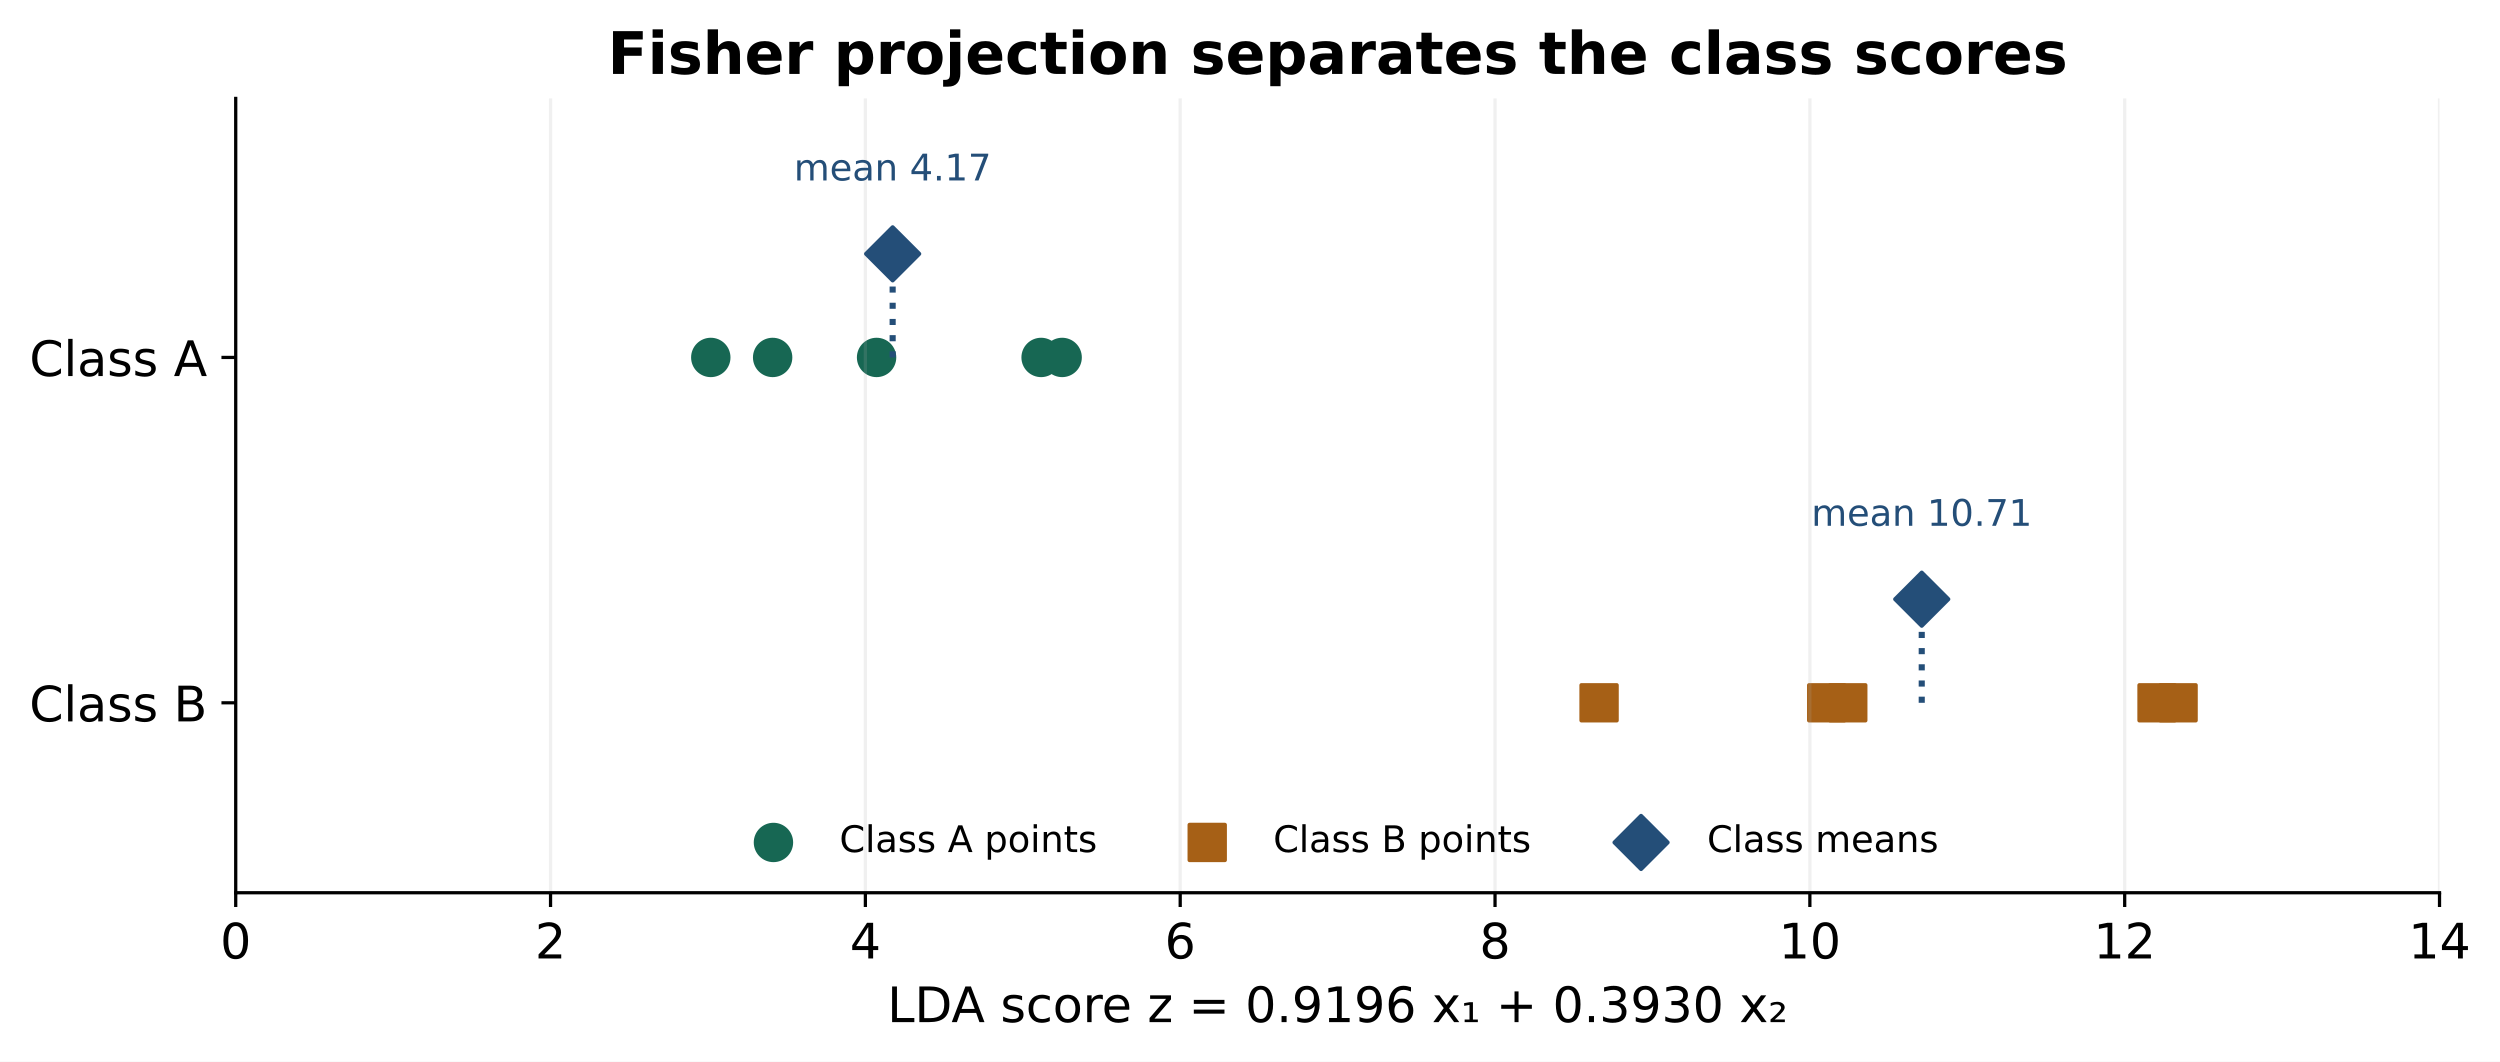
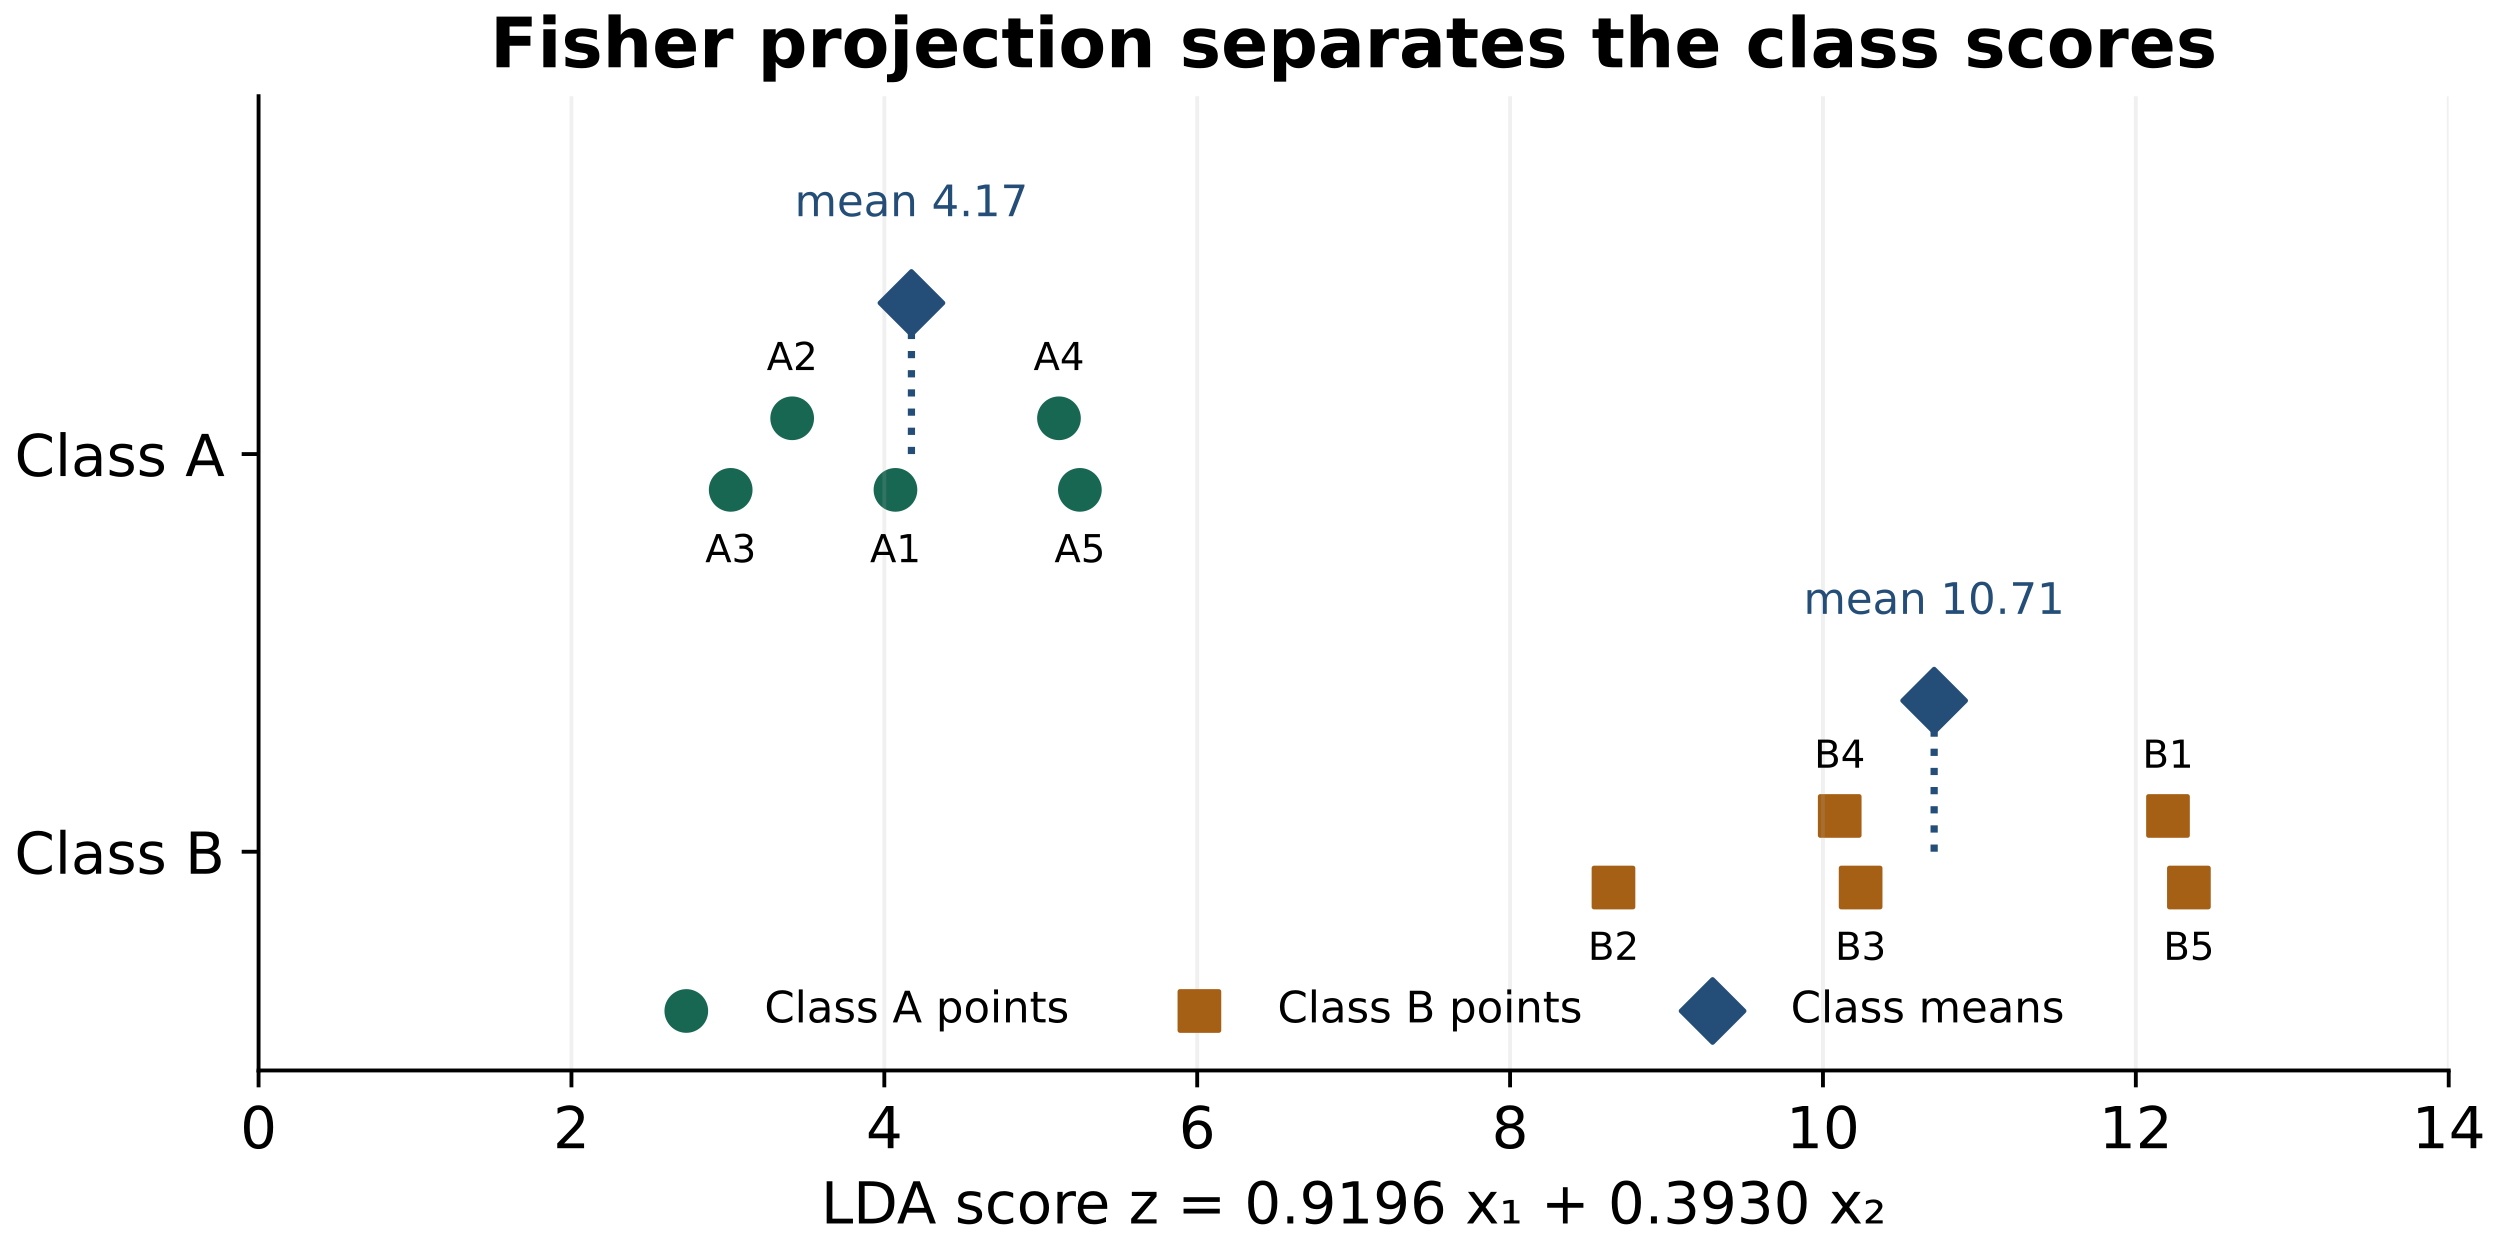
- <svg xmlns="http://www.w3.org/2000/svg" xmlns:xlink="http://www.w3.org/1999/xlink" width="613.2pt" height="260.4pt" viewBox="0 0 613.2 260.4" version="1.1">
+ <svg xmlns="http://www.w3.org/2000/svg" xmlns:xlink="http://www.w3.org/1999/xlink" width="518.4pt" height="259.2pt" viewBox="0 0 518.4 259.2" version="1.1">
  <defs>
    <style type="text/css">*{stroke-linejoin: round; stroke-linecap: butt}</style>
  </defs>
  <g id="figure_1">
    <g id="patch_1">
-       <path d="M 0 260.4 L 613.2 260.4 L 613.2 0 L 0 0 z " style="fill: #ffffff" />
+       <path d="M 0 259.2 L 518.4 259.2 L 518.4 0 L 0 0 z " style="fill: #ffffff" />
    </g>
    <g id="axes_1">
      <g id="patch_2">
-         <path d="M 57.816 218.972 L 598.365 218.972 L 598.365 24.142 L 57.816 24.142 z " style="fill: #ffffff" />
-       </g>
-       <g id="PathCollection_1">
+         <path d="M 53.616 221.972 L 507.765 221.972 L 507.765 19.942 L 53.616 19.942 z " style="fill: #ffffff" />
+       </g>
+       <g id="lda-scores-A">
        <defs>
-           <path id="m2f8c4eff22" d="M 0 4.33 C 1.148 4.33 2.25 3.874 3.062 3.062 C 3.874 2.25 4.33 1.148 4.33 0 C 4.33 -1.148 3.874 -2.25 3.062 -3.062 C 2.25 -3.874 1.148 -4.33 0 -4.33 C -1.148 -4.33 -2.25 -3.874 -3.062 -3.062 C -3.874 -2.25 -4.33 -1.148 -4.33 0 C -4.33 1.148 -3.874 2.25 -3.062 3.062 C -2.25 3.874 -1.148 4.33 0 4.33 z " style="stroke: #176753" />
+           <path id="m54fb3b9756" d="M 0 4.031 C 1.069 4.031 2.094 3.606 2.85 2.85 C 3.606 2.094 4.031 1.069 4.031 0 C 4.031 -1.069 3.606 -2.094 2.85 -2.85 C 2.094 -3.606 1.069 -4.031 0 -4.031 C -1.069 -4.031 -2.094 -3.606 -2.85 -2.85 C -3.606 -2.094 -4.031 -1.069 -4.031 0 C -4.031 1.069 -3.606 2.094 -2.85 2.85 C -2.094 3.606 -1.069 4.031 0 4.031 z " style="stroke: #176753" />
        </defs>
-         <g clip-path="url(#p75c4b25841)">
-           <use xlink:href="#m2f8c4eff22" x="215.007" y="87.673" style="fill: #176753; stroke: #176753" />
-           <use xlink:href="#m2f8c4eff22" x="189.514" y="87.673" style="fill: #176753; stroke: #176753" />
-           <use xlink:href="#m2f8c4eff22" x="174.342" y="87.673" style="fill: #176753; stroke: #176753" />
-           <use xlink:href="#m2f8c4eff22" x="255.363" y="87.673" style="fill: #176753; stroke: #176753" />
-           <use xlink:href="#m2f8c4eff22" x="260.523" y="87.673" style="fill: #176753; stroke: #176753" />
-         </g>
-       </g>
-       <g id="PathCollection_2">
+         <g clip-path="url(#pcd2cc76ef2)">
+           <use xlink:href="#m54fb3b9756" x="185.682" y="101.579" style="fill: #176753; stroke: #176753" />
+           <use xlink:href="#m54fb3b9756" x="164.264" y="86.736" style="fill: #176753; stroke: #176753" />
+           <use xlink:href="#m54fb3b9756" x="151.517" y="101.579" style="fill: #176753; stroke: #176753" />
+           <use xlink:href="#m54fb3b9756" x="219.588" y="86.736" style="fill: #176753; stroke: #176753" />
+           <use xlink:href="#m54fb3b9756" x="223.923" y="101.579" style="fill: #176753; stroke: #176753" />
+         </g>
+       </g>
+       <g id="lda-scores-B">
        <defs>
-           <path id="mcf3ab66c9f" d="M -4.33 4.33 L 4.33 4.33 L 4.33 -4.33 L -4.33 -4.33 z " style="stroke: #a66016" />
+           <path id="mc86194b123" d="M -4.031 4.031 L 4.031 4.031 L 4.031 -4.031 L -4.031 -4.031 z " style="stroke: #a66016" />
        </defs>
-         <g clip-path="url(#p75c4b25841)">
-           <use xlink:href="#mcf3ab66c9f" x="529.08" y="172.382" style="fill: #a66016; stroke: #a66016" />
-           <use xlink:href="#mcf3ab66c9f" x="392.221" y="172.382" style="fill: #a66016; stroke: #a66016" />
-           <use xlink:href="#mcf3ab66c9f" x="453.219" y="172.382" style="fill: #a66016; stroke: #a66016" />
-           <use xlink:href="#mcf3ab66c9f" x="448.059" y="172.382" style="fill: #a66016; stroke: #a66016" />
-           <use xlink:href="#mcf3ab66c9f" x="534.24" y="172.382" style="fill: #a66016; stroke: #a66016" />
+         <g clip-path="url(#pcd2cc76ef2)">
+           <use xlink:href="#mc86194b123" x="449.554" y="169.197" style="fill: #a66016; stroke: #a66016" />
+           <use xlink:href="#mc86194b123" x="334.571" y="184.04" style="fill: #a66016; stroke: #a66016" />
+           <use xlink:href="#mc86194b123" x="385.819" y="184.04" style="fill: #a66016; stroke: #a66016" />
+           <use xlink:href="#mc86194b123" x="381.483" y="169.197" style="fill: #a66016; stroke: #a66016" />
+           <use xlink:href="#mc86194b123" x="453.89" y="184.04" style="fill: #a66016; stroke: #a66016" />
        </g>
      </g>
      <g id="matplotlib.axis_1">
        <g id="xtick_1">
          <g id="line2d_1">
-             <path d="M 57.816 218.972 L 57.816 24.142 " clip-path="url(#p75c4b25841)" style="fill: none; stroke: #b0b0b0; stroke-opacity: 0.18; stroke-width: 0.8; stroke-linecap: square" />
+             <path d="M 53.616 221.972 L 53.616 19.942 " clip-path="url(#pcd2cc76ef2)" style="fill: none; stroke: #b0b0b0; stroke-opacity: 0.18; stroke-width: 0.8; stroke-linecap: square" />
          </g>
          <g id="line2d_2">
            <defs>
              <path id="mdc256f2c0b" d="M 0 0 L 0 3.5 " style="stroke: #000000; stroke-width: 0.8" />
            </defs>
            <g>
-               <use xlink:href="#mdc256f2c0b" x="57.816" y="218.972" style="stroke: #000000; stroke-width: 0.8" />
+               <use xlink:href="#mdc256f2c0b" x="53.616" y="221.972" style="stroke: #000000; stroke-width: 0.8" />
            </g>
          </g>
          <g id="text_1">
-             <text style="font: 12px 'DejaVu Sans'; text-anchor: middle" x="57.816" y="235.09" transform="rotate(-0 57.81625 235.0901)">0</text>
+             <text style="font: 12px 'DejaVu Sans'; text-anchor: middle" x="53.616" y="238.09" transform="rotate(-0 53.61649 238.0904)">0</text>
          </g>
        </g>
        <g id="xtick_2">
          <g id="line2d_3">
-             <path d="M 135.037 218.972 L 135.037 24.142 " clip-path="url(#p75c4b25841)" style="fill: none; stroke: #b0b0b0; stroke-opacity: 0.18; stroke-width: 0.8; stroke-linecap: square" />
+             <path d="M 118.495 221.972 L 118.495 19.942 " clip-path="url(#pcd2cc76ef2)" style="fill: none; stroke: #b0b0b0; stroke-opacity: 0.18; stroke-width: 0.8; stroke-linecap: square" />
          </g>
          <g id="line2d_4">
            <g>
-               <use xlink:href="#mdc256f2c0b" x="135.037" y="218.972" style="stroke: #000000; stroke-width: 0.8" />
+               <use xlink:href="#mdc256f2c0b" x="118.495" y="221.972" style="stroke: #000000; stroke-width: 0.8" />
            </g>
          </g>
          <g id="text_2">
-             <text style="font: 12px 'DejaVu Sans'; text-anchor: middle" x="135.037" y="235.09" transform="rotate(-0 135.0374 235.0901)">2</text>
+             <text style="font: 12px 'DejaVu Sans'; text-anchor: middle" x="118.495" y="238.09" transform="rotate(-0 118.4948 238.0904)">2</text>
          </g>
        </g>
        <g id="xtick_3">
          <g id="line2d_5">
-             <path d="M 212.259 218.972 L 212.259 24.142 " clip-path="url(#p75c4b25841)" style="fill: none; stroke: #b0b0b0; stroke-opacity: 0.18; stroke-width: 0.8; stroke-linecap: square" />
+             <path d="M 183.373 221.972 L 183.373 19.942 " clip-path="url(#pcd2cc76ef2)" style="fill: none; stroke: #b0b0b0; stroke-opacity: 0.18; stroke-width: 0.8; stroke-linecap: square" />
          </g>
          <g id="line2d_6">
            <g>
-               <use xlink:href="#mdc256f2c0b" x="212.259" y="218.972" style="stroke: #000000; stroke-width: 0.8" />
+               <use xlink:href="#mdc256f2c0b" x="183.373" y="221.972" style="stroke: #000000; stroke-width: 0.8" />
            </g>
          </g>
          <g id="text_3">
-             <text style="font: 12px 'DejaVu Sans'; text-anchor: middle" x="212.259" y="235.09" transform="rotate(-0 212.2586 235.0901)">4</text>
+             <text style="font: 12px 'DejaVu Sans'; text-anchor: middle" x="183.373" y="238.09" transform="rotate(-0 183.3731 238.0904)">4</text>
          </g>
        </g>
        <g id="xtick_4">
          <g id="line2d_7">
-             <path d="M 289.48 218.972 L 289.48 24.142 " clip-path="url(#p75c4b25841)" style="fill: none; stroke: #b0b0b0; stroke-opacity: 0.18; stroke-width: 0.8; stroke-linecap: square" />
+             <path d="M 248.251 221.972 L 248.251 19.942 " clip-path="url(#pcd2cc76ef2)" style="fill: none; stroke: #b0b0b0; stroke-opacity: 0.18; stroke-width: 0.8; stroke-linecap: square" />
          </g>
          <g id="line2d_8">
            <g>
-               <use xlink:href="#mdc256f2c0b" x="289.48" y="218.972" style="stroke: #000000; stroke-width: 0.8" />
+               <use xlink:href="#mdc256f2c0b" x="248.251" y="221.972" style="stroke: #000000; stroke-width: 0.8" />
            </g>
          </g>
          <g id="text_4">
-             <text style="font: 12px 'DejaVu Sans'; text-anchor: middle" x="289.48" y="235.09" transform="rotate(-0 289.4798 235.0901)">6</text>
+             <text style="font: 12px 'DejaVu Sans'; text-anchor: middle" x="248.251" y="238.09" transform="rotate(-0 248.2515 238.0904)">6</text>
          </g>
        </g>
        <g id="xtick_5">
          <g id="line2d_9">
-             <path d="M 366.701 218.972 L 366.701 24.142 " clip-path="url(#p75c4b25841)" style="fill: none; stroke: #b0b0b0; stroke-opacity: 0.18; stroke-width: 0.8; stroke-linecap: square" />
+             <path d="M 313.13 221.972 L 313.13 19.942 " clip-path="url(#pcd2cc76ef2)" style="fill: none; stroke: #b0b0b0; stroke-opacity: 0.18; stroke-width: 0.8; stroke-linecap: square" />
          </g>
          <g id="line2d_10">
            <g>
-               <use xlink:href="#mdc256f2c0b" x="366.701" y="218.972" style="stroke: #000000; stroke-width: 0.8" />
+               <use xlink:href="#mdc256f2c0b" x="313.13" y="221.972" style="stroke: #000000; stroke-width: 0.8" />
            </g>
          </g>
          <g id="text_5">
-             <text style="font: 12px 'DejaVu Sans'; text-anchor: middle" x="366.701" y="235.09" transform="rotate(-0 366.701 235.0901)">8</text>
+             <text style="font: 12px 'DejaVu Sans'; text-anchor: middle" x="313.13" y="238.09" transform="rotate(-0 313.1298 238.0904)">8</text>
          </g>
        </g>
        <g id="xtick_6">
          <g id="line2d_11">
-             <path d="M 443.922 218.972 L 443.922 24.142 " clip-path="url(#p75c4b25841)" style="fill: none; stroke: #b0b0b0; stroke-opacity: 0.18; stroke-width: 0.8; stroke-linecap: square" />
+             <path d="M 378.008 221.972 L 378.008 19.942 " clip-path="url(#pcd2cc76ef2)" style="fill: none; stroke: #b0b0b0; stroke-opacity: 0.18; stroke-width: 0.8; stroke-linecap: square" />
          </g>
          <g id="line2d_12">
            <g>
-               <use xlink:href="#mdc256f2c0b" x="443.922" y="218.972" style="stroke: #000000; stroke-width: 0.8" />
+               <use xlink:href="#mdc256f2c0b" x="378.008" y="221.972" style="stroke: #000000; stroke-width: 0.8" />
            </g>
          </g>
          <g id="text_6">
-             <text style="font: 12px 'DejaVu Sans'; text-anchor: middle" x="443.922" y="235.09" transform="rotate(-0 443.9222 235.0901)">10</text>
+             <text style="font: 12px 'DejaVu Sans'; text-anchor: middle" x="378.008" y="238.09" transform="rotate(-0 378.0081 238.0904)">10</text>
          </g>
        </g>
        <g id="xtick_7">
          <g id="line2d_13">
-             <path d="M 521.143 218.972 L 521.143 24.142 " clip-path="url(#p75c4b25841)" style="fill: none; stroke: #b0b0b0; stroke-opacity: 0.18; stroke-width: 0.8; stroke-linecap: square" />
+             <path d="M 442.886 221.972 L 442.886 19.942 " clip-path="url(#pcd2cc76ef2)" style="fill: none; stroke: #b0b0b0; stroke-opacity: 0.18; stroke-width: 0.8; stroke-linecap: square" />
          </g>
          <g id="line2d_14">
            <g>
-               <use xlink:href="#mdc256f2c0b" x="521.143" y="218.972" style="stroke: #000000; stroke-width: 0.8" />
+               <use xlink:href="#mdc256f2c0b" x="442.886" y="221.972" style="stroke: #000000; stroke-width: 0.8" />
            </g>
          </g>
          <g id="text_7">
-             <text style="font: 12px 'DejaVu Sans'; text-anchor: middle" x="521.143" y="235.09" transform="rotate(-0 521.1433 235.0901)">12</text>
+             <text style="font: 12px 'DejaVu Sans'; text-anchor: middle" x="442.886" y="238.09" transform="rotate(-0 442.8864 238.0904)">12</text>
          </g>
        </g>
        <g id="xtick_8">
          <g id="line2d_15">
-             <path d="M 598.365 218.972 L 598.365 24.142 " clip-path="url(#p75c4b25841)" style="fill: none; stroke: #b0b0b0; stroke-opacity: 0.18; stroke-width: 0.8; stroke-linecap: square" />
+             <path d="M 507.765 221.972 L 507.765 19.942 " clip-path="url(#pcd2cc76ef2)" style="fill: none; stroke: #b0b0b0; stroke-opacity: 0.18; stroke-width: 0.8; stroke-linecap: square" />
          </g>
          <g id="line2d_16">
            <g>
-               <use xlink:href="#mdc256f2c0b" x="598.365" y="218.972" style="stroke: #000000; stroke-width: 0.8" />
+               <use xlink:href="#mdc256f2c0b" x="507.765" y="221.972" style="stroke: #000000; stroke-width: 0.8" />
            </g>
          </g>
          <g id="text_8">
-             <text style="font: 12px 'DejaVu Sans'; text-anchor: middle" x="598.365" y="235.09" transform="rotate(-0 598.3645 235.0901)">14</text>
+             <text style="font: 12px 'DejaVu Sans'; text-anchor: middle" x="507.765" y="238.09" transform="rotate(-0 507.7648 238.0904)">14</text>
          </g>
        </g>
        <g id="text_9">
-           <text style="font: 12px 'DejaVu Sans'; text-anchor: middle" x="328.09" y="250.704" transform="rotate(-0 328.0904 250.7039)">LDA score z = 0.9196 x₁ + 0.3930 x₂</text>
+           <text style="font: 12px 'DejaVu Sans'; text-anchor: middle" x="280.691" y="253.704" transform="rotate(-0 280.6906 253.7041)">LDA score z = 0.9196 x₁ + 0.3930 x₂</text>
        </g>
      </g>
      <g id="matplotlib.axis_2">
        <g id="ytick_1">
          <g id="line2d_17">
            <defs>
              <path id="m7b64829450" d="M 0 0 L -3.5 0 " style="stroke: #000000; stroke-width: 0.8" />
            </defs>
            <g>
-               <use xlink:href="#m7b64829450" x="57.816" y="172.382" style="stroke: #000000; stroke-width: 0.8" />
+               <use xlink:href="#m7b64829450" x="53.616" y="176.619" style="stroke: #000000; stroke-width: 0.8" />
            </g>
          </g>
          <g id="text_10">
-             <text style="font: 12px 'DejaVu Sans'; text-anchor: end" x="50.816" y="176.941" transform="rotate(-0 50.81625 176.9412)">Class B</text>
+             <text style="font: 12px 'DejaVu Sans'; text-anchor: end" x="46.616" y="181.178" transform="rotate(-0 46.61649 181.1776)">Class B</text>
          </g>
        </g>
        <g id="ytick_2">
          <g id="line2d_18">
            <g>
-               <use xlink:href="#m7b64829450" x="57.816" y="87.673" style="stroke: #000000; stroke-width: 0.8" />
+               <use xlink:href="#m7b64829450" x="53.616" y="94.157" style="stroke: #000000; stroke-width: 0.8" />
            </g>
          </g>
          <g id="text_11">
-             <text style="font: 12px 'DejaVu Sans'; text-anchor: end" x="50.816" y="92.232" transform="rotate(-0 50.81625 92.23242)">Class A</text>
+             <text style="font: 12px 'DejaVu Sans'; text-anchor: end" x="46.616" y="98.716" transform="rotate(-0 46.61649 98.71625)">Class A</text>
          </g>
        </g>
      </g>
      <g id="LineCollection_1">
-         <path d="M 218.95 87.673 L 218.95 62.261 " clip-path="url(#p75c4b25841)" style="fill: none; stroke-dasharray: 1.5,2.475; stroke-dashoffset: 0; stroke: #244e78; stroke-width: 1.5" />
+         <path d="M 188.995 94.157 L 188.995 62.822 " clip-path="url(#pcd2cc76ef2)" style="fill: none; stroke-dasharray: 1.5,2.475; stroke-dashoffset: 0; stroke: #244e78; stroke-width: 1.5" />
      </g>
      <g id="LineCollection_2">
-         <path d="M 471.364 172.382 L 471.364 146.97 " clip-path="url(#p75c4b25841)" style="fill: none; stroke-dasharray: 1.5,2.475; stroke-dashoffset: 0; stroke: #244e78; stroke-width: 1.5" />
+         <path d="M 401.064 176.619 L 401.064 145.283 " clip-path="url(#pcd2cc76ef2)" style="fill: none; stroke-dasharray: 1.5,2.475; stroke-dashoffset: 0; stroke: #244e78; stroke-width: 1.5" />
      </g>
      <g id="patch_3">
-         <path d="M 57.816 218.972 L 57.816 24.142 " style="fill: none; stroke: #000000; stroke-width: 0.8; stroke-linejoin: miter; stroke-linecap: square" />
+         <path d="M 53.616 221.972 L 53.616 19.942 " style="fill: none; stroke: #000000; stroke-width: 0.8; stroke-linejoin: miter; stroke-linecap: square" />
      </g>
      <g id="patch_4">
-         <path d="M 57.816 218.972 L 598.365 218.972 " style="fill: none; stroke: #000000; stroke-width: 0.8; stroke-linejoin: miter; stroke-linecap: square" />
+         <path d="M 53.616 221.972 L 507.765 221.972 " style="fill: none; stroke: #000000; stroke-width: 0.8; stroke-linejoin: miter; stroke-linecap: square" />
      </g>
      <g id="text_12">
-         <text style="fill: #244e78; font: 9px 'DejaVu Sans'; text-anchor: middle" x="218.95" y="44.261" transform="rotate(-0 218.9499 44.26072)">mean 4.17</text>
+         <text style="font: 8px 'DejaVu Sans'; text-anchor: middle" x="185.682" y="116.579" transform="rotate(-0 185.6824 116.5787)">A1</text>
      </g>
      <g id="text_13">
-         <text style="fill: #244e78; font: 9px 'DejaVu Sans'; text-anchor: middle" x="471.364" y="128.97" transform="rotate(-0 471.3638 128.9695)">mean 10.71</text>
+         <text style="font: 8px 'DejaVu Sans'; text-anchor: middle" x="164.264" y="76.736" transform="rotate(-0 164.264 76.73567)">A2</text>
      </g>
      <g id="text_14">
-         <text style="font: 700 14.4px 'DejaVu Sans'; text-anchor: middle" x="328.09" y="18.142" transform="rotate(-0 328.0904 18.14175)">Fisher projection separates the class scores</text>
-       </g>
-       <g id="PathCollection_3">
+         <text style="font: 8px 'DejaVu Sans'; text-anchor: middle" x="151.517" y="116.579" transform="rotate(-0 151.517 116.5787)">A3</text>
+       </g>
+       <g id="text_15">
+         <text style="font: 8px 'DejaVu Sans'; text-anchor: middle" x="219.588" y="76.736" transform="rotate(-0 219.5877 76.73567)">A4</text>
+       </g>
+       <g id="text_16">
+         <text style="font: 8px 'DejaVu Sans'; text-anchor: middle" x="223.923" y="116.579" transform="rotate(-0 223.9235 116.5787)">A5</text>
+       </g>
+       <g id="text_17">
+         <text style="font: 8px 'DejaVu Sans'; text-anchor: middle" x="449.554" y="159.197" transform="rotate(-0 449.5542 159.197)">B1</text>
+       </g>
+       <g id="text_18">
+         <text style="font: 8px 'DejaVu Sans'; text-anchor: middle" x="334.571" y="199.04" transform="rotate(-0 334.571 199.04)">B2</text>
+       </g>
+       <g id="text_19">
+         <text style="font: 8px 'DejaVu Sans'; text-anchor: middle" x="385.819" y="199.04" transform="rotate(-0 385.8191 199.04)">B3</text>
+       </g>
+       <g id="text_20">
+         <text style="font: 8px 'DejaVu Sans'; text-anchor: middle" x="381.483" y="159.197" transform="rotate(-0 381.4834 159.197)">B4</text>
+       </g>
+       <g id="text_21">
+         <text style="font: 8px 'DejaVu Sans'; text-anchor: middle" x="453.89" y="199.04" transform="rotate(-0 453.8899 199.04)">B5</text>
+       </g>
+       <g id="text_22">
+         <text style="fill: #244e78; font: 9px 'DejaVu Sans'; text-anchor: middle" x="188.995" y="44.822" transform="rotate(-0 188.9949 44.82188)">mean 4.17</text>
+       </g>
+       <g id="text_23">
+         <text style="fill: #244e78; font: 9px 'DejaVu Sans'; text-anchor: middle" x="401.064" y="127.283" transform="rotate(-0 401.0635 127.2832)">mean 10.71</text>
+       </g>
+       <g id="text_24">
+         <text style="font: 700 14.4px 'DejaVu Sans'; text-anchor: middle" x="280.691" y="13.942" transform="rotate(-0 280.6906 13.94199)">Fisher projection separates the class scores</text>
+       </g>
+       <g id="lda-score-means">
        <defs>
          <path id="m395323d1fb" d="M -0 6.519 L 6.519 0 L 0 -6.519 L -6.519 -0 z " style="stroke: #244e78" />
        </defs>
-         <g clip-path="url(#p75c4b25841)">
-           <use xlink:href="#m395323d1fb" x="218.95" y="62.261" style="fill: #244e78; stroke: #244e78" />
-           <use xlink:href="#m395323d1fb" x="471.364" y="146.97" style="fill: #244e78; stroke: #244e78" />
+         <g clip-path="url(#pcd2cc76ef2)">
+           <use xlink:href="#m395323d1fb" x="188.995" y="62.822" style="fill: #244e78; stroke: #244e78" />
+           <use xlink:href="#m395323d1fb" x="401.064" y="145.283" style="fill: #244e78; stroke: #244e78" />
        </g>
      </g>
      <g id="legend_1">
-         <g id="PathCollection_4">
+         <g id="PathCollection_1">
          <g>
-             <use xlink:href="#m2f8c4eff22" x="189.711" y="206.638" style="fill: #176753; stroke: #176753" />
-           </g>
-         </g>
-         <g id="text_15">
-           <text style="font: 9px 'DejaVu Sans'; text-anchor: start" x="205.911" y="209" transform="rotate(-0 205.9112 209.0003)">Class A points</text>
-         </g>
-         <g id="PathCollection_5">
+             <use xlink:href="#m54fb3b9756" x="142.311" y="209.638" style="fill: #176753; stroke: #176753" />
+           </g>
+         </g>
+         <g id="text_25">
+           <text style="font: 9px 'DejaVu Sans'; text-anchor: start" x="158.511" y="212.001" transform="rotate(-0 158.5114 212.0005)">Class A points</text>
+         </g>
+         <g id="PathCollection_2">
          <g>
-             <use xlink:href="#mcf3ab66c9f" x="296.107" y="206.638" style="fill: #a66016; stroke: #a66016" />
-           </g>
-         </g>
-         <g id="text_16">
-           <text style="font: 9px 'DejaVu Sans'; text-anchor: start" x="312.307" y="209" transform="rotate(-0 312.3066 209.0003)">Class B points</text>
-         </g>
-         <g id="PathCollection_6">
+             <use xlink:href="#mc86194b123" x="248.707" y="209.638" style="fill: #a66016; stroke: #a66016" />
+           </g>
+         </g>
+         <g id="text_26">
+           <text style="font: 9px 'DejaVu Sans'; text-anchor: start" x="264.907" y="212.001" transform="rotate(-0 264.9069 212.0005)">Class B points</text>
+         </g>
+         <g id="PathCollection_3">
          <g>
-             <use xlink:href="#m395323d1fb" x="402.52" y="206.638" style="fill: #244e78; stroke: #244e78" />
-           </g>
-         </g>
-         <g id="text_17">
-           <text style="font: 9px 'DejaVu Sans'; text-anchor: start" x="418.72" y="209" transform="rotate(-0 418.7204 209.0003)">Class means</text>
+             <use xlink:href="#m395323d1fb" x="355.121" y="209.638" style="fill: #244e78; stroke: #244e78" />
+           </g>
+         </g>
+         <g id="text_27">
+           <text style="font: 9px 'DejaVu Sans'; text-anchor: start" x="371.321" y="212.001" transform="rotate(-0 371.3206 212.0005)">Class means</text>
        </g>
      </g>
    </g>
  </g>
  <defs>
-     <clipPath id="p75c4b25841">
-       <rect x="57.816" y="24.142" width="540.548" height="194.83" />
+     <clipPath id="pcd2cc76ef2">
+       <rect x="53.616" y="19.942" width="454.148" height="202.03" />
    </clipPath>
  </defs>
</svg>
